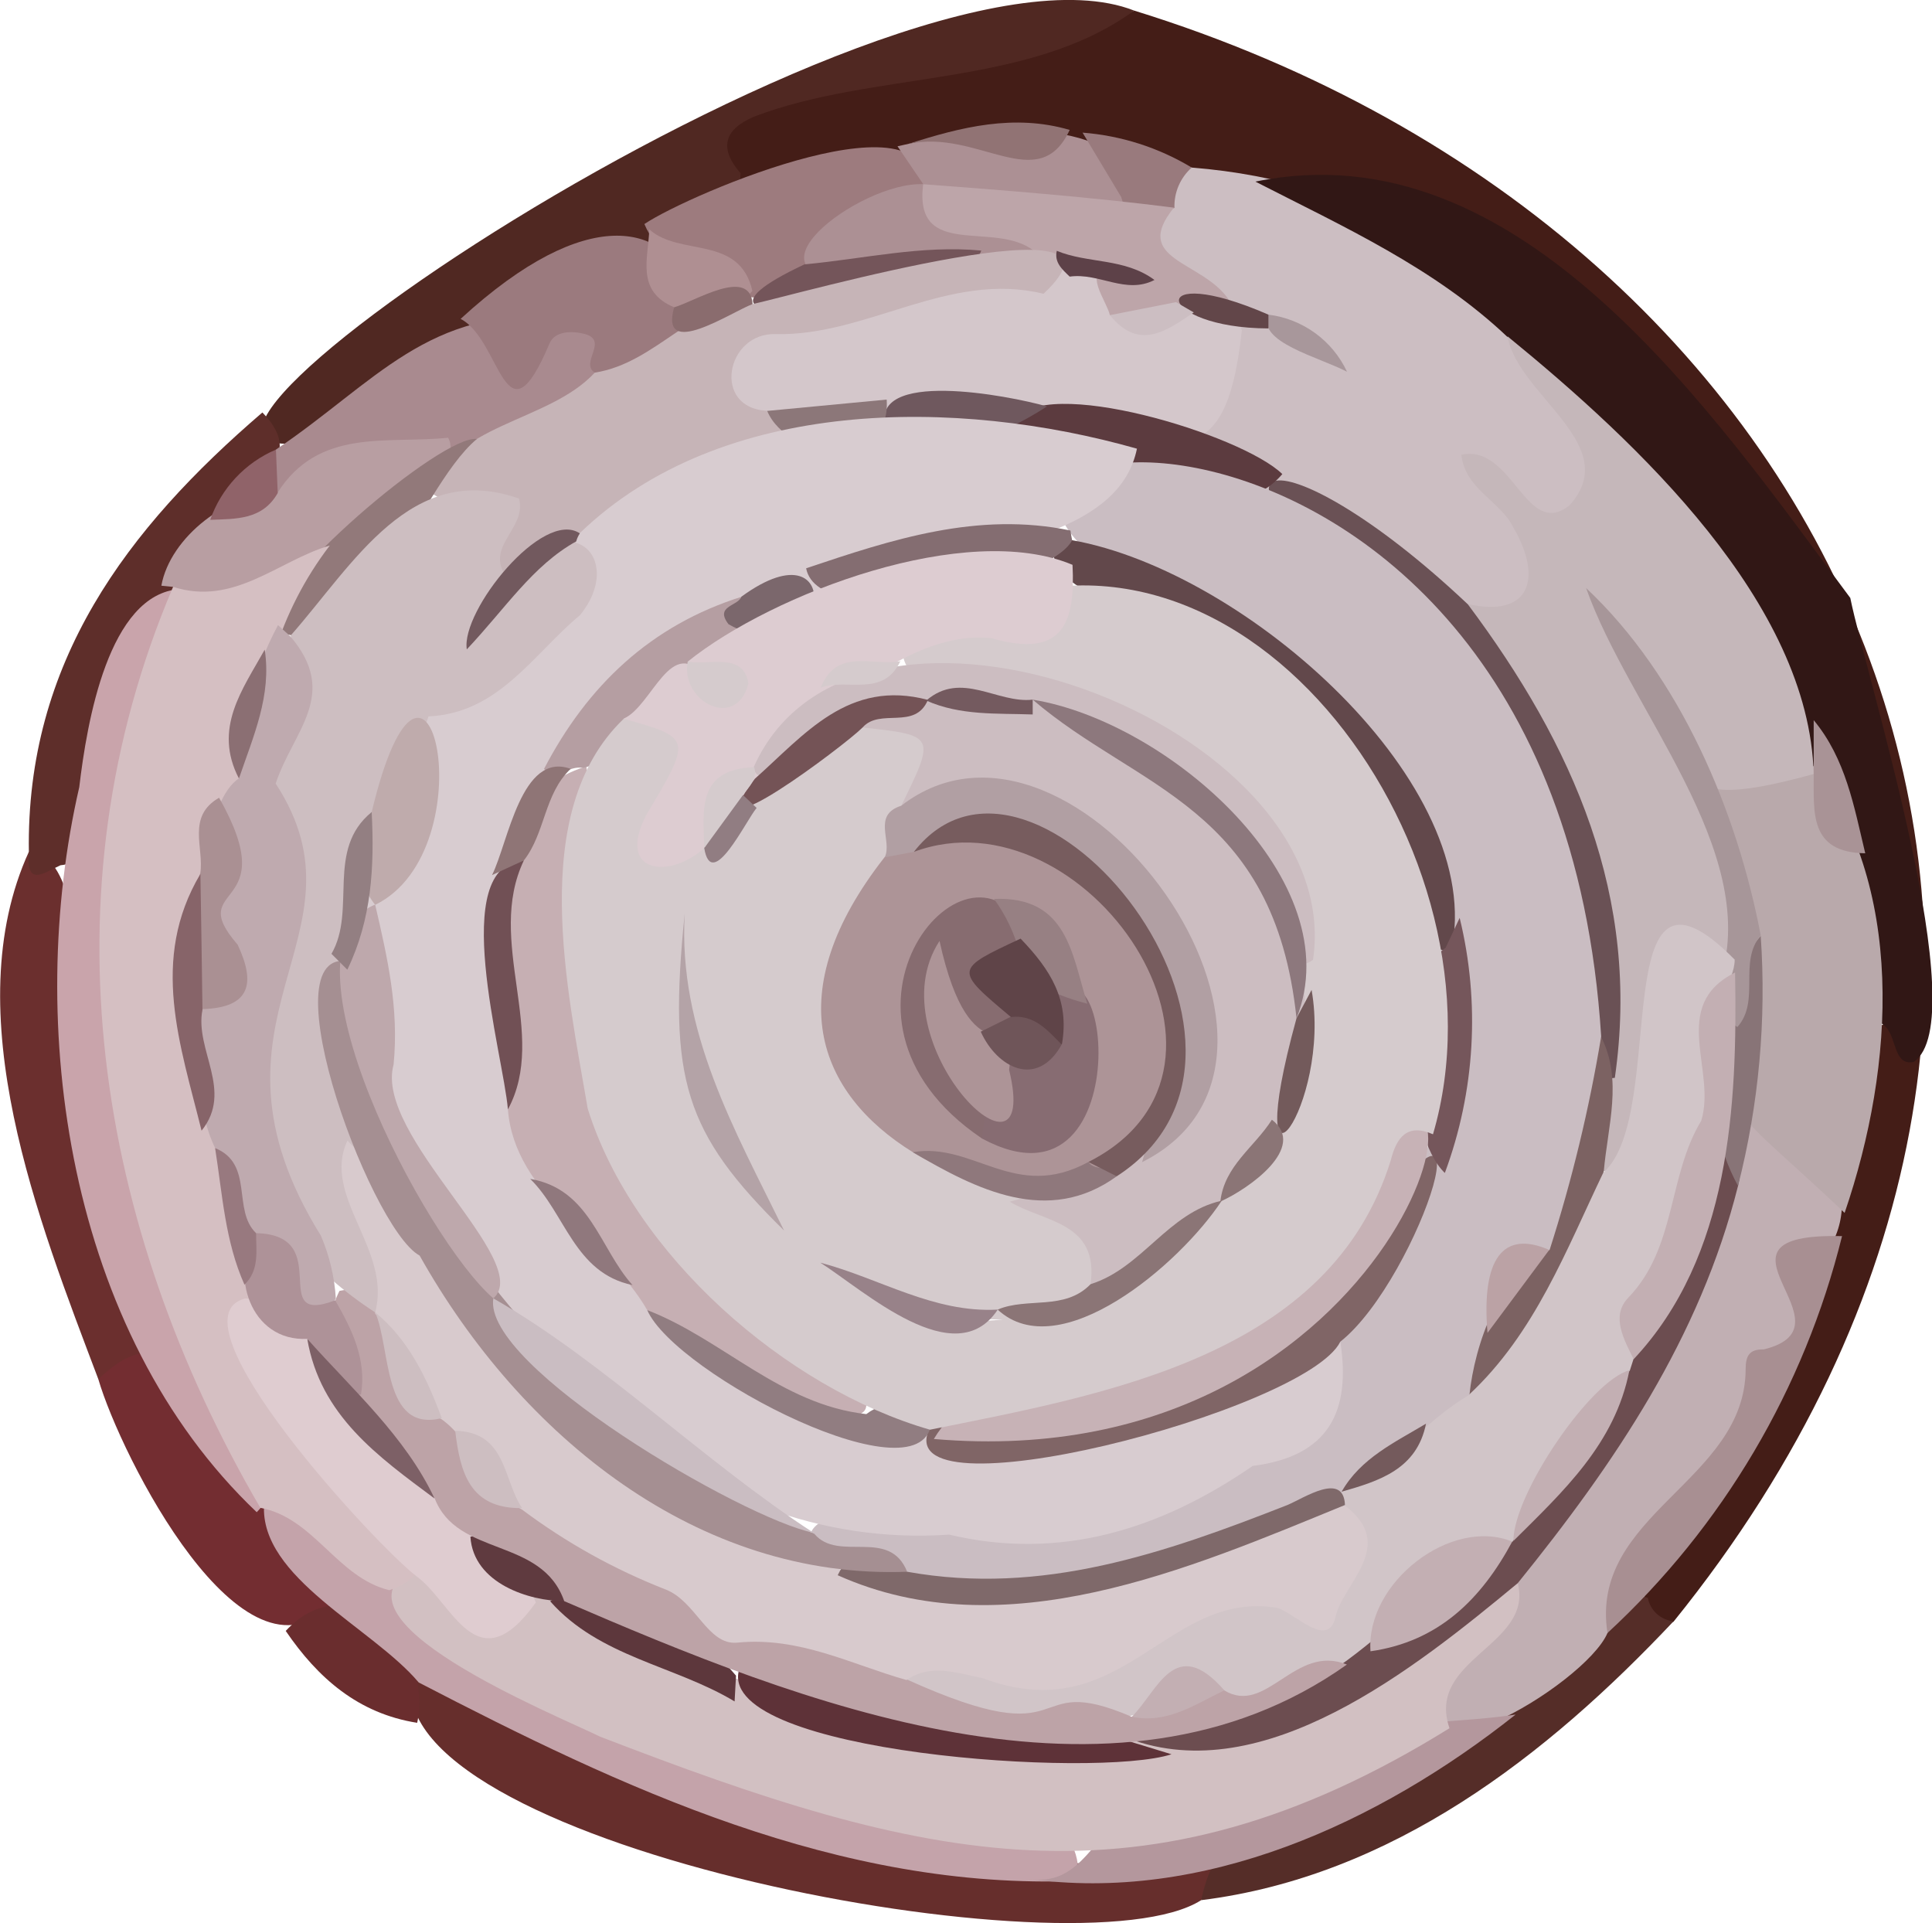
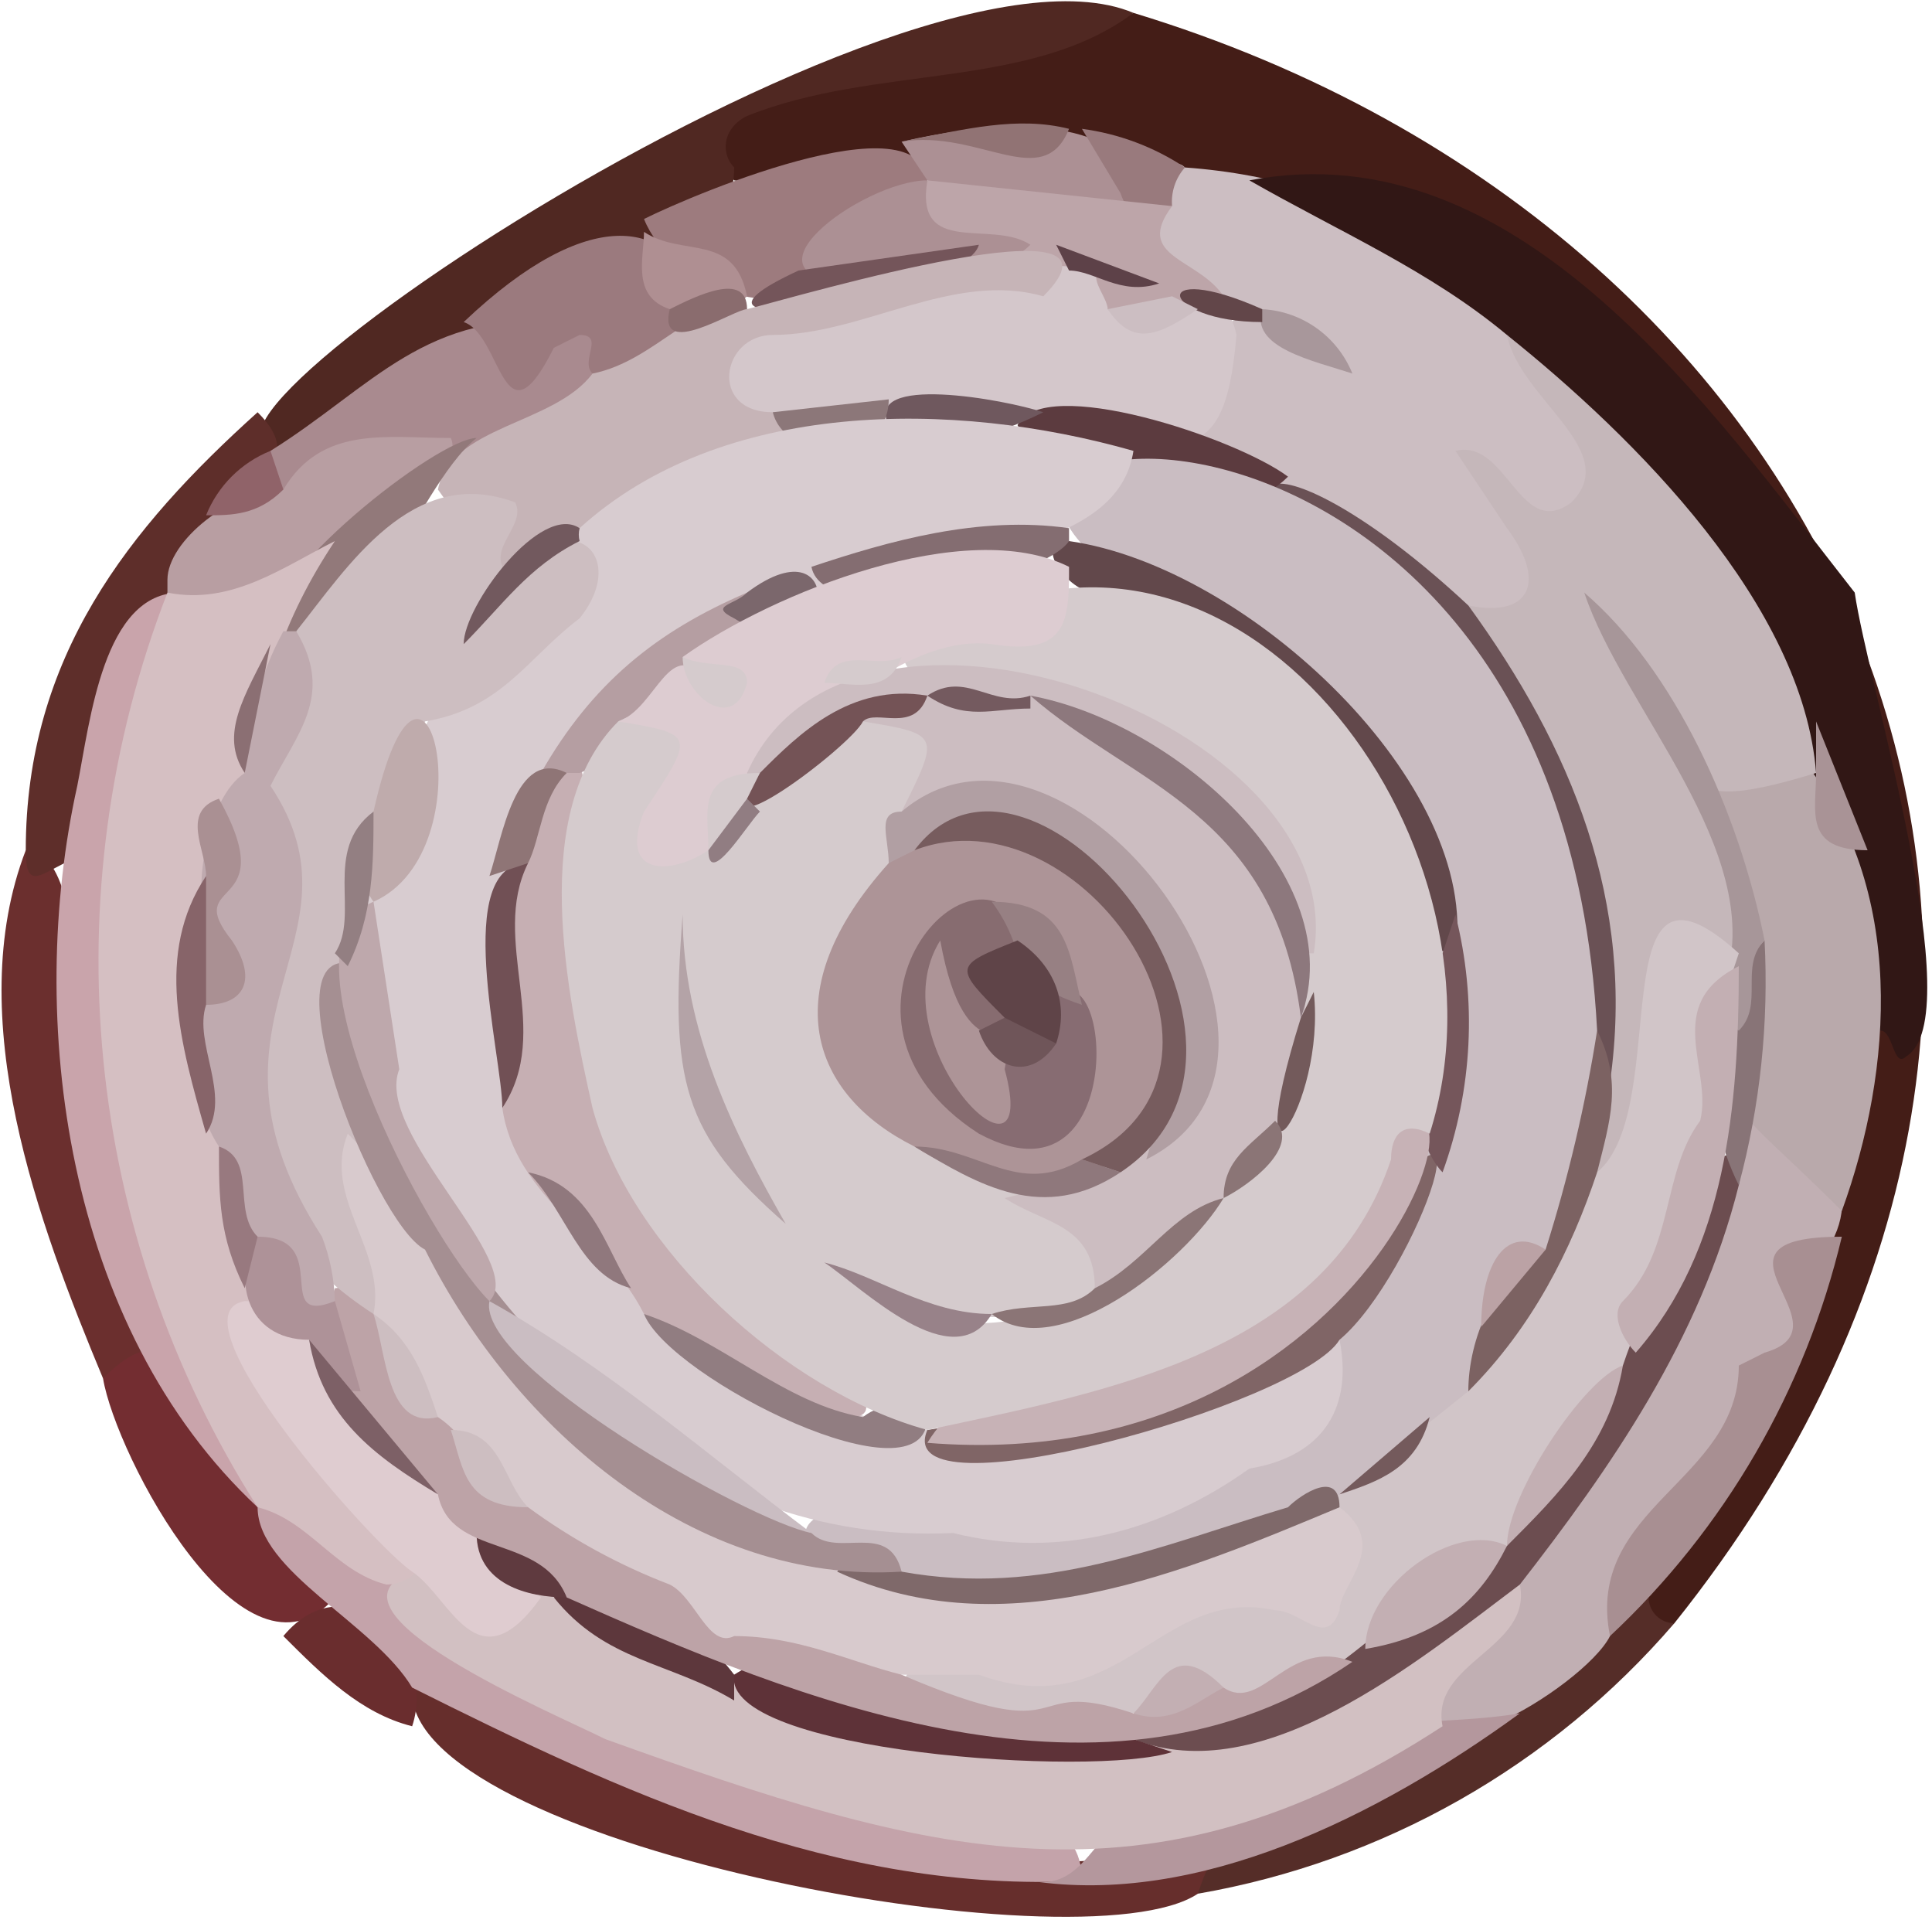
- <svg xmlns="http://www.w3.org/2000/svg" viewBox="0 0 149.91 149.18">
+ <svg xmlns="http://www.w3.org/2000/svg" viewBox="0 0 150 149">
+   <defs />
  <defs>
-     <style>.cls-1{fill:#441d17;}.cls-2{fill:#502822;}.cls-3{fill:#662e2c;}.cls-4{fill:#6b2f2e;}.cls-5{fill:#5e2e2a;}.cls-6{fill:#732d31;}.cls-7{fill:#552d28;}.cls-8{fill:#6a2d2e;}.cls-9{fill:#ccbec2;}.cls-10{fill:#311715;}.cls-11{fill:#c1afb3;}.cls-12{fill:#b9a9ab;}.cls-13{fill:#a88f92;}.cls-14{fill:#9d7b7e;}.cls-15{fill:#ac9094;}.cls-16{fill:#997a7d;}.cls-17{fill:#917374;}.cls-18{fill:#a98a8f;}.cls-19{fill:#9b7a7e;}.cls-20{fill:#c4a3aa;}.cls-21{fill:#b4979d;}.cls-22{fill:#c9a4ab;}.cls-23{fill:#b89ea2;}.cls-24{fill:#906369;}.cls-25{fill:#c5b7ba;}.cls-26{fill:#d4c7cb;}.cls-27{fill:#bda5a9;}.cls-28{fill:#6a5155;}.cls-29{fill:#5c3b3f;}.cls-30{fill:#a8979b;}.cls-31{fill:#624649;}.cls-32{fill:#a99396;}.cls-33{fill:#d2c0c2;}.cls-34{fill:#6c4d50;}.cls-35{fill:#887477;}.cls-36{fill:#a79699;}.cls-37{fill:#af8f92;}.cls-38{fill:#74555a;}.cls-39{fill:#c6b4b7;}.cls-40{fill:#92797a;}.cls-41{fill:#8a6c6e;}.cls-42{fill:#d5bfc2;}.cls-43{fill:#d1c5c8;}.cls-44{fill:#7c6262;}.cls-45{fill:#6f585e;}.cls-46{fill:#8c7779;}.cls-47{fill:#5d4148;}.cls-48{fill:#cabdc2;}.cls-49{fill:#d8ccd0;}.cls-50{fill:#dfccd0;}.cls-51{fill:#5e3238;}.cls-52{fill:#5d373c;}.cls-53{fill:#5f3a3f;}.cls-54{fill:#bda3a7;}.cls-55{fill:#c3afb3;}.cls-56{fill:#cdbec1;}.cls-57{fill:#72595e;}.cls-58{fill:#bfaaaf;}.cls-59{fill:#ae9298;}.cls-60{fill:#aa9093;}.cls-61{fill:#876469;}.cls-62{fill:#8b6f73;}.cls-63{fill:#98797f;}.cls-64{fill:#d8cacd;}.cls-65{fill:#7f696a;}.cls-66{fill:#745a5c;}.cls-67{fill:#bba2a5;}.cls-68{fill:#a58f92;}.cls-69{fill:#806566;}.cls-70{fill:#62484b;}.cls-71{fill:#846d71;}.cls-72{fill:#75565b;}.cls-73{fill:#c6afb3;}.cls-74{fill:#bea8ac;}.cls-75{fill:#bfabac;}.cls-76{fill:#b59ea2;}.cls-77{fill:#917d81;}.cls-78{fill:#715055;}.cls-79{fill:#8f7576;}.cls-80{fill:#90787d;}.cls-81{fill:#7b676c;}.cls-82{fill:#7d6066;}.cls-83{fill:#937f82;}.cls-84{fill:#c7b2b6;}.cls-85{fill:#d5cbcd;}.cls-86{fill:#ddccd1;}.cls-87{fill:#ccbdc1;}.cls-88{fill:#ad9497;}.cls-89{fill:#b19fa3;}.cls-90{fill:#b4a3a7;}.cls-91{fill:#8d787d;}.cls-92{fill:#8b7576;}.cls-93{fill:#988289;}.cls-94{fill:#8f787c;}.cls-95{fill:#745356;}.cls-96{fill:#735a5b;}.cls-97{fill:#917d82;}.cls-98{fill:#775c5e;}.cls-99{fill:#745a5f;}.cls-100{fill:#876c70;}.cls-101{fill:#876c72;}.cls-102{fill:#978083;}.cls-103{fill:#5f4448;}.cls-104{fill:#6f5559;}</style>
+     <style>
+       .cls-9{fill:#ccbec2}.cls-15{fill:#ac9094}.cls-48{fill:#cabdc2}.cls-55{fill:#c3afb3}.cls-56{fill:#cdbec1}.cls-85{fill:#d5cbcd}.cls-87{fill:#ccbdc1}.cls-88{fill:#ad9497}.cls-92{fill:#8b7576}
+     </style>
  </defs>
-   <g id="レイヤー_2" data-name="レイヤー 2">
-     <g id="レイヤー_1-2" data-name="レイヤー 1">
-       <g id="アートワーク_5" data-name="アートワーク 5">
-         <path class="cls-1" d="M88,.82c56.28,17.39,82,75.3,41.85,125-9.69,3.31,12.82-24.3,11.25-30.27,1.07-5.29,1.41-11,4.09-15.83,2.5-.39,3-1.82,2.72-4.23-2.85-15.32-5.79-32.49-18.11-42.78-13.28-14-19-17.32-37.74-18-11.31-7.43-23.4.92-35.2-.26C48.43,4.05,82.27,4.17,88,.82Z" />
-         <path class="cls-2" d="M88,.82c-8.2,6-20.23,4.66-29.54,8.25-2.3,1-2.67,2.45-1,4.37-.07,4.55-4.21,3.91-6.75,5.29-8.79,3.89-16.54,9.36-24.23,15C-.5,40.68,68.73-6.76,88,.82Z" />
-         <path class="cls-3" d="M93.2,147.42c-9.37,6-62.57-4.11-61.3-16.86,2.07-2.07,4.39-1.05,6,.24,8.71,7,19.39,9.17,29.68,12.17,4,1.16,8.45-.49,12.5,1.22C82.84,146,97.68,140.91,93.2,147.42Z" />
-         <path class="cls-4" d="M7.63,107C3,94.75-3.45,78.55,2.24,66.08c6,.09,3.17,22.82,6.68,29.51C10.61,98.93,15.43,108.41,7.63,107Z" />
-         <path class="cls-5" d="M4.69,67.13c-1.2.53-2.7,1.78-2.45-1C2,51.37,9.87,41,20.36,32c3.83,3.92-1.61,5.44-2.7,9.08-1.12,2.11-3.37,3.41-4.12,5.79C6.33,51.91,10.39,66.61,4.69,67.13Z" />
-         <path class="cls-6" d="M7.63,107c3.17-3,5.36-2.72,6.82,1.36,3.13,5.88,9.49,9.71,11.32,16.06C18.86,131.73,9.36,112.94,7.63,107Z" />
-         <path class="cls-7" d="M93.2,147.42c.73-3.41,2.22-5.33,5.53-5.66,6.3-2.42,12.35-5.25,17.22-10.1,4.11-1.76,7.41-9,11.91-7.7a2.24,2.24,0,0,0,2,1.82C120,136.25,108,145.57,93.2,147.42Z" />
-         <path class="cls-8" d="M22.17,126.53c5-5.37,11.49,1.27,10.2,7.13C27.81,132.94,24.67,130.2,22.17,126.53Z" />
-         <path class="cls-9" d="M92.47,13c13.61,1.09,24.29,7.59,30.67,19.61,3.23,3.5,1.31,7.83-3.38,8.52-.51.07-.63-.76-.43.4,1.16,6.61.52,7.29-5.61,6.72-5.16-3.21-9.6-7.52-15.21-10.08-2-1.24-4.59-1.76-5.15-4.58C93,30,93.44,22.8,99,25.26c-4.81-1.15-13.39-3.93-9.4-10.29C90.1,13.63,90.69,12.46,92.47,13Z" />
-         <path class="cls-10" d="M117,26.17c-5.68-5.39-12.74-8.57-19.59-12.08,20.54-4.22,35.45,17.93,46.16,32.3,1.27,6.27,9.71,32.84,4.91,36-1.65.33-1.25-2.14-2.36-2.89-3.93-3.26-1.93-8.07-3.18-12C140,51.58,127,38.46,117,26.17Z" />
-         <path class="cls-11" d="M124.73,126.69c-1.71,4.06-17.17,13.21-13.18,3.34,9.3-13.31,18-27.57,24.13-42.7,6.9-.8,9.57,6.94,4.91,11.14C139.35,110,129.91,117.22,124.73,126.69Z" />
-         <path class="cls-12" d="M143.13,94.1c-11.44-10.87-8.18-5.1-8-20.78-.48-7.31-8.52-16.38,5.3-14.24C147.88,68.66,147.06,82.6,143.13,94.1Z" />
-         <path class="cls-13" d="M124.73,126.69c-1.44-9.21,10.69-11.76,10.72-20.46,0-1.07.3-1.56,1.41-1.54,7.43-1.83-5.7-9.06,6.07-8.79A62.22,62.22,0,0,1,124.73,126.69Z" />
-         <path class="cls-14" d="M50,17.38C53.56,15,73.17,6.69,71.78,15.11c-2.45,2.73-7.08,2.6-8.6,6.56C59.58,25.25,51.74,21.6,50,17.38Z" />
-         <path class="cls-15" d="M71.64,14.29l-2-2.94C95.93,5.17,90.71,25,71.64,14.29Z" />
-         <path class="cls-16" d="M87,15.29q-1.52-2.52-3-5A19.3,19.3,0,0,1,92.47,13a4,4,0,0,0-1.34,3.13C89.63,16.48,87.84,18.29,87,15.29Z" />
-         <path class="cls-17" d="M83,10.08c-2.4,5.19-7.15-.12-12.53,1.09C74.58,9.85,78.7,8.82,83,10.08Z" />
-         <path class="cls-18" d="M21.41,34.88c7.72-5.2,11.82-11.12,22.13-10.26,10.37-.59-1.91,14-8.52,10.9C31.39,33.9,18,43.3,21.41,34.88Z" />
-         <path class="cls-19" d="M46.15,28.91c-1.19-.76,1.12-2.48-.78-3-1-.26-2.34-.24-2.74.76-3.47,8.19-3.71-.28-6.89-1.93C55.78,6.35,58.68,33.59,46.15,28.91Z" />
-         <path class="cls-20" d="M32.49,130.53c-3.58-4.25-12.35-8.12-12-13.8,5.9-1.76,16.14,14.57,28.68,16.43,8.85,3.48,17.9,6.35,27.45,7.58,2.77.35,7.32,0,7.05,5.18C65.08,146.68,48.15,138.65,32.49,130.53Z" />
-         <path class="cls-21" d="M79.68,145.75c5.16.89,5.17-5.51,10.09-5.22,4.57.21,8.19-2,11.71-4.22,5.09-3.11,10.66-2.45,16.12-3.29C107,141.43,93.36,147.7,79.68,145.75Z" />
-         <path class="cls-22" d="M19.92,117.32c-14.74-14-18-37.91-13.77-56.25.59-5,2.26-15,7.82-15.37,1.64,2.29.82,4.62-.07,6.82C6.66,69.6,9.73,88.32,16.05,105.1,17.26,108.77,24,113.14,19.92,117.32Z" />
-         <path class="cls-23" d="M13.43,45.53l-.91-.09c.69-3.81,5.24-7.24,9-7.19,3.22-5.1,8.53-3.79,13.25-4.29C37.21,38.24,15.8,52.73,13.43,45.53Z" />
-         <path class="cls-24" d="M21.55,38.25c-1.19,2.1-3.25,2-5.24,2.08a9.26,9.26,0,0,1,5.1-5.45C21.46,36,21.5,37.12,21.55,38.25Z" />
-         <path class="cls-25" d="M140.73,60.05c-13.2,3.65-7.93-1.41-13-7.44,1.62,6.31,9.71,14.71,7.19,22-4.48-.14-6,2.28-5.72,6.44-.08,3.08-.88,11.55-5.49,9.56-.19-13.15.76-26.33-7.83-37.81-1.1-1.79-2.85-3.45-2-5.94,4.86,1.1,5.86-2,3.51-6-1-2-3.7-2.9-4-5.58,4-.86,5,6.63,8.4,3.92,4.2-4.68-4-8.49-4.82-13.11C127.09,34.35,140.38,46.79,140.73,60.05Z" />
-         <path class="cls-26" d="M96.36,25.62C95,38.18,90.57,33.76,80.47,33c-7-3.94-23.35,5.65-25.19-3.89,1.43-8.25,13.62-4.12,19-8.76,2.7-.9,5.58,1.9,8.32-.14,2.15-.62,4,.84,5.12,2.51C90.44,24.85,94.91,21.13,96.36,25.62Z" />
-         <path class="cls-27" d="M86.12,24.45c-.26-1.13-2.16-3.5,0-3.51-4.34-.69-18.86,1.49-14.52-6.65,6.19.46,13.06,1,19.49,1.82-3.34,4.1,2.17,4.09,4.24,7.12-1.21,1.62-3.28-.48-4.52,1C89.31,25.22,87.74,25.57,86.12,24.45Z" />
-         <path class="cls-28" d="M113.9,46.89c8.15,10.9,13.43,22.68,11.4,36.73-1.89.27-2.06-1.36-2.72-2.45-1.4-11.59-4.2-22.62-12.35-31.59C89.94,34.61,99,32.8,113.9,46.89Z" />
-         <path class="cls-29" d="M99.5,36.78c-3.52,4.1-8-.07-11.78-.48-3.15-.86-7.13.34-9-3.62C80.82,29,96.35,33.7,99.5,36.78Z" />
-         <path class="cls-30" d="M98.42,24.41a7.79,7.79,0,0,1,6.1,4.43C102.31,27.69,97.49,26.53,98.42,24.41Z" />
-         <path class="cls-31" d="M98.42,24.41v1.07C89.59,25.45,88.75,20.2,98.42,24.41Z" />
-         <path class="cls-32" d="M140.73,60.05c0-1.4,0-2.79,0-4.18,2.49,3,3.13,6.7,4,10.33C140.35,66.14,140.75,63,140.73,60.05Z" />
-         <path class="cls-33" d="M112.47,134.08c-23.79,14.75-40.95,10.28-65.89.66-3.42-1.68-22.14-9.25-14.3-13.19,7,2,1.53,3.53,10.81,1.89,24.43,14.45,51,16.26,74.68-.62C119,127.67,110.62,128.68,112.47,134.08Z" />
-         <path class="cls-34" d="M117.77,122.82c-8,6.63-19.69,16-30.2,12.06.6-2.57,2.78-1.9,4.51-2.24,8.87-1.53,17.44-7,23.8-13.32,7.28-6.93,11.59-16.36,15.26-25.54C131,90.85,136,87,134.86,92,131.91,103.77,125.28,113.54,117.77,122.82Z" />
-         <path class="cls-35" d="M134.86,92c-3.22-5.83-2.56-14.38,1.76-19.39A61.31,61.31,0,0,1,134.86,92Z" />
-         <path class="cls-36" d="M136.62,72.57c-1.76,2.08,0,5.06-1.81,7.11-1.56-.91-1.61-2.31-1.27-3.85,3-9.9-7.11-20.72-10.47-30.21C130.37,52.48,134.79,62.93,136.62,72.57Z" />
-         <path class="cls-15" d="M71.63,14.29c-.74,5.93,5.57,2.77,8.59,5.17-3.63,2.32-8.92.89-13.22,2.27C56.43,21.89,66.68,14.07,71.63,14.29Z" />
-         <path class="cls-37" d="M52.31,23.84c-3-1.25-2-3.82-1.93-6.05,2.33,2.14,7,.4,8,4.78C57.06,24.17,54.38,25.23,52.31,23.84Z" />
-         <path class="cls-38" d="M62.42,20.51C67,20.09,71.5,19,76.14,19.44,74.9,23.37,48.63,27,62.42,20.51Z" />
-         <path class="cls-39" d="M58.4,23.59c3.28-.7,30.92-8.58,22.57-.8C73.6,21,67.3,26.08,60.21,25.92c-3.89-.15-5,5.76-.68,5.95,2.84.75,3,4.52-.15,4.66-7.92.14-13.09,7-20.4,8.49-2.25-1.89-2.61-5.3-5.45-6.71,1.33-5.47,9-5.48,12.62-9.4C51,28.15,53.85,23.29,58.4,23.59Z" />
-         <path class="cls-40" d="M37,34.06c-4.78,4-8.75,18.58-16.11,14.61C20.45,45.47,34.32,33.68,37,34.06Z" />
-         <path class="cls-41" d="M58.4,23.59c-1.62.59-7.26,4.4-6.09.25C53.88,23.41,58.18,20.65,58.4,23.59Z" />
-         <path class="cls-42" d="M25.59,42.32C21.63,47.5,20,53.5,19.75,60c-1.1,3-2.66,5.49-3,8.7-5.47,11,4.39,21.33,3.31,32.47-.63,6.59,8.09,12.68,11.91,18,2,1.65.23,3.61-1.77,4.2-4.06-1-5.83-5.61-10-6.39-12.74-21.86-17-47.43-6.77-71.45C18.17,47.05,21.57,43.51,25.59,42.32Z" />
-         <path class="cls-43" d="M134.6,74.45c0,1.75-1.85,3.42-1.27,5.24,1.29,9.89-4.11,17.8-6.86,26.62-3,4.46-6.45,8.6-9.1,13.29-8.32,3.36-13,12.61-22.63,13.14-4.19-3.41-15.22,7.7-24.78-2,.7-3.22,3.21-3.25,5.58-2.81,9,3.27,14.67-5.49,23-5.36,5,.86,5.13-2.48,4.71-6.13,5.1-7.39,14.1-12.48,17.46-21.49.91-1.56.79-4.27,3.72-4C129.55,86.37,124.41,64.12,134.6,74.45Z" />
-         <path class="cls-44" d="M124.44,90.9c-2.93,6.11-5.33,12.53-10.46,17.31-4.37-4.7,4.12-8.13,4.63-12.75,2-4.6.81-12.81,5.63-15C125.93,83.77,124.75,87.34,124.44,90.9Z" />
-         <path class="cls-45" d="M81.24,31.53c-4,2.61-8.06,3.8-12.51,1.71C67.39,28.59,78.26,30.68,81.24,31.53Z" />
-         <path class="cls-46" d="M68.8,31c.38,5.48-7.67,4.72-9.27.88Z" />
-         <path class="cls-47" d="M83,21.46c-.58-.56-1.21-1.1-1-2,2.41,1,5.26.54,7.58,2.26C87.35,22.87,85.3,21.14,83,21.46Z" />
-         <path class="cls-9" d="M91.25,23.44l1.38.8c-2.13,1.44-4.25,3-6.51.21Z" />
-         <path class="cls-48" d="M124.24,80.41a116.21,116.21,0,0,1-4,16.56c-3.91,1.69-5.82,7.41-6.22,11.24-3.65,2.12-6.08,5.63-9.89,7.52l.08,0c-18,15.78-58,3.46-33.74.61,10.69,3.08,20.28-1.12,29.34-6,2.66-1,2.78-3.6,2.86-6,15.31-18.11,12-45.41-9.79-56.63C57.56,32.42,120.59,22.35,124.24,80.41Z" />
-         <path class="cls-49" d="M104,104.09c.83,5.4-.87,8.89-6.8,9.64-7.16,4.93-14.94,7.37-23.55,5.33-20.24,1.37-35.62-15.17-44-32.51-.55-.88-1.38-1.84-1-2.77,1.69-4.61-.81-9-.62-13.47C36.11,59.64,26.63,57.1,41.5,48.22c2.29-1.88,2.29-4.51,3.49-6.86,11-10.61,29.3-10.51,43.23-6.55-2.63,12.69-35.49,5-44.66,25.63-12.62,21,6.25,47.71,28.5,50.7C83.89,113.65,93.65,107.19,104,104.09Z" />
-         <path class="cls-50" d="M32.33,122.3c-3-2.25-19.49-20-13.3-21.56,7.75.42,8.48,11,15.36,14,2.15,3.43,5.61,5.93,7.19,9.58C37,130.73,35.12,124.32,32.33,122.3Z" />
-         <path class="cls-51" d="M87.63,135.1l3.27,1C85.05,138,56,136,57.31,129.69c2.58-1.4,5,.07,7.37.64,6.5,1.57,12.65,4.8,19.7,3.48A4.45,4.45,0,0,1,87.63,135.1Z" />
-         <path class="cls-52" d="M57.11,130,57,132c-4.66-2.8-10.49-3.44-14.31-7.77C47.41,121.31,53.91,126.25,57.11,130Z" />
-         <path class="cls-53" d="M43.78,124.22c-2.68,0-7.05-1.36-7.28-5C40.93,118.25,43,119.64,43.78,124.22Z" />
-         <path class="cls-54" d="M43.78,124.22c-1.75-5-8.31-3.39-10.06-8-3.82-3.88-10.2-10.51-7.38-16.07,6.45-1.26,3,6.36,10.1,10.39.55,6.42,8.85,5.19,12.79,9.17C55,125.2,67,123.94,70.35,130.29c13.51,6.11,8.94-.76,17.46,2.9,2.46-.48,4.07-3.91,7.18-2.05,3.28,2,5.48-3.64,9.52-2C86.47,141.94,62,132.09,43.78,124.22Z" />
-         <path class="cls-55" d="M126.76,105.45c-.76-1.55-1.79-3.35-.41-4.78,3.73-3.87,3.06-9.44,5.65-13.71,1.22-3.9-2.51-8.94,2.63-11.51C134.82,85.78,134.24,97.48,126.76,105.45Z" />
-         <path class="cls-55" d="M106.34,128.11c-.37-5.34,6.25-10.44,11-8.51C114.94,124.06,111.63,127.36,106.34,128.11Z" />
-         <path class="cls-55" d="M117.43,119.55c0-3.65,6-12.46,9-13.24C125.33,112,121.29,115.71,117.43,119.55Z" />
-         <path class="cls-56" d="M29.11,101.82C9.11,88.76,27,70.86,20,62.31c-.83-4.12,3.43-8.31,2.55-13,4.89-5.55,9.33-13.59,17.72-10.63.67,2.44-3.06,3.84-.66,6.46,4.48-6.27,9-1.84,5.39,2.59-3.62,3-6.28,7.6-11.75,7.85-2.11,6.33-5.57,12.13-6,18.91C23.55,82.52,33.9,95.78,29.11,101.82Z" />
-         <path class="cls-57" d="M44.71,42c-3.39,1.89-5.47,5.18-8.49,8.38-.46-3,5.9-10.92,8.77-9A1.92,1.92,0,0,0,44.71,42Z" />
-         <path class="cls-58" d="M22.52,49.36c3.86,4.52.23,7.32-1.13,11.43,7.77,11.92-7,18.15,3.51,35.08a14.68,14.68,0,0,1,1.16,4.89c-3.82,5.67-4.36-3.26-7.25-4.63-1.4-2.15,0-5.15-2.12-7.07-1.42-2.88-1.4-7-1.94-10.42,1.46-2,2.77-3.32,1.32-6.53-.58-2.61-.14-10,2.5-11.75a25.43,25.43,0,0,1,3-11.86Z" />
-         <path class="cls-59" d="M19.87,95.67c6.23.15.77,7.26,6.14,5.21,1.3,2.27,2.45,4.58,2,7.32-2.69-.19-3.19-2.48-4.15-4.33C19.39,104.11,17.78,98.76,19.87,95.67Z" />
-         <path class="cls-60" d="M17,61.89c5.09,9-2.8,6.52,1.44,11.4,1.41,3,1,4.89-2.74,5-2.09-3.49-1.19-7-.16-10.54C15.85,65.78,14.46,63.35,17,61.89Z" />
-         <path class="cls-61" d="M15.55,67.8q.09,5.27.16,10.54c-.62,3.12,2.43,6.27-.07,9.38C14,81.09,11.59,74.46,15.55,67.8Z" />
-         <path class="cls-62" d="M20.54,50.4c.55,3.56-.89,6.73-2,10C16.52,56.51,18.81,53.51,20.54,50.4Z" />
-         <path class="cls-63" d="M19.87,95.67c0,1.4.27,2.86-.9,4-1.51-3.37-1.71-7-2.28-10.6C19.73,90.31,18,93.88,19.87,95.67Z" />
-         <path class="cls-64" d="M29.11,101.82c1.32-4.86-4.19-9-2.15-13.33,11.8,11.9,14.29,24.22,33.07,31,15,8.22,29.81,1.36,44.33-2.68,4.09,3.11-.14,6-.73,8.62-.55,2.48-2.95-.09-4.47-.68-8.69-1.49-12,9.54-22.93,5.44-2-.39-4-1.15-5.89.15-4.31-1.22-8.31-3.38-13.14-2.9-2.29.22-3.19-3.2-5.54-4.12a47.24,47.24,0,0,1-11.15-6.2c-3-1.53-3.62-5.12-6.23-7-3.32-1.73-2.93-5.8-5.17-8.21Z" />
-         <path class="cls-65" d="M104.36,116.76C92.27,121.71,77.91,128,65,122.21c1.63-3.37,3.55-1,5.39-.27,10.47,1.88,20-1.45,29.51-5.18C101.17,116.23,104.25,114.14,104.36,116.76Z" />
-         <path class="cls-55" d="M95,131.14c-2.27,1.09-4.42,2.62-7.18,2.05C89.84,131.2,91.16,126.75,95,131.14Z" />
-         <path class="cls-66" d="M104.1,115.73c1.49-2.61,4.12-3.82,6.55-5.28C109.94,114,107,114.9,104.1,115.73Z" />
-         <path class="cls-67" d="M115.42,103.41c-.48-5.76,1.19-8,4.79-6.44Z" />
-         <path class="cls-68" d="M70.39,121.94c-16.2.62-29.94-10.48-37.83-24.53C28.6,95.28,20,71.6,27.92,74.85,30,95,45.1,110.64,63.19,119,65.06,121.24,69,118.48,70.39,121.94Z" />
-         <path class="cls-69" d="M104,104.09c-2.67,5.39-35.46,13.91-31.84,6.65,12.15-1.51,26.16-2.34,33.25-14.08C116.51,79.3,110.21,99.17,104,104.09Z" />
-         <path class="cls-70" d="M83.19,41.91c13.53,2.41,32.27,19,29.41,31.92-1.87-.13-2.68-1.58-3.1-3-3.82-12.73-13.44-19.66-24.72-25C82.84,45.85,79.9,41.73,83.19,41.91Z" />
-         <path class="cls-71" d="M83.19,41.91c-1.72,3.41-19.63,7.36-20.64,2.18,6.66-2.24,13.32-4.43,20.51-2.93C83.09,41.41,83.14,41.66,83.19,41.91Z" />
-         <path class="cls-72" d="M112.17,73.53l1.09-2.32A33.83,33.83,0,0,1,112.11,91C109,88.06,108.42,76.14,112.17,73.53Z" />
-         <path class="cls-73" d="M50.22,101.64c-3.12-5.41-10.3-8.91-10.81-15.57,1.24-8.14-4.14-23.54,6.08-26.61C48.09,73.29,44.14,90.28,58,99.53,78.15,114.73,60.53,111.18,50.22,101.64Z" />
-         <path class="cls-74" d="M38.28,100.73C33,96.19,21,73.48,29.11,70.18c.94,4.08,1.86,8,1.43,12.41C29,88.12,41.48,97.89,38.28,100.73Z" />
-         <path class="cls-48" d="M38.28,100.73c8.45,4.82,16.34,12.67,24.85,18.19C57.64,117.81,37.41,106,38.28,100.73Z" />
-         <path class="cls-75" d="M28.84,63c4.38-18.26,9.06,2.92.27,7.2A6.12,6.12,0,0,1,28.84,63Z" />
-         <path class="cls-76" d="M45.21,59.57c-1.07-.18-2,.94-3,.09,3.37-6.47,8.29-11.15,15.36-13.37C59,49.55,48.23,59.18,45.21,59.57Z" />
-         <path class="cls-77" d="M50.22,101.64c5.85,2.26,10.36,7.34,17,8.07a3.75,3.75,0,0,1,5.07.44C72,116.77,52.39,106.62,50.22,101.64Z" />
-         <path class="cls-78" d="M40.65,66.75c-3,6.27,1.93,13.46-1.24,19.32C39.06,81.81,34.7,67.07,40.65,66.75Z" />
-         <path class="cls-79" d="M40.65,66.75l-2.47,1.14c1.26-2.53,2.27-9.63,6.1-8.24C42.22,61.58,42.32,64.62,40.65,66.75Z" />
-         <path class="cls-80" d="M41.14,91.46c4.67.8,5.38,5.41,7.94,8.24C44.56,98.76,43.87,94.13,41.14,91.46Z" />
-         <path class="cls-81" d="M56.53,48.43c-1.11-1.43.75-1.4,1-2.14C65.87,40.21,64.5,52.9,56.53,48.43Z" />
-         <path class="cls-82" d="M23.84,103.87c3.5,3.93,7.61,7.57,9.88,12.39C29.34,113,24.85,109.82,23.84,103.87Z" />
-         <path class="cls-56" d="M35.32,111c4,.09,3.71,3.82,5.19,6C36.43,117.07,35.7,114.2,35.32,111Z" />
-         <path class="cls-56" d="M29.11,101.81c2.63,2.17,4,5.1,5.17,8.21C29.66,111.18,30.34,104.59,29.11,101.81Z" />
-         <path class="cls-83" d="M28.84,63c.22,4.27,0,8.32-1.89,12.23L25.72,74C27.69,70.59,25.25,65.93,28.84,63Z" />
-         <path class="cls-84" d="M72.46,111.64c5.6-9.42,26.42-3.55,33.17-21.81C117.72,75.56,109.49,114.82,72.46,111.64Z" />
-         <path class="cls-85" d="M111.19,88c-2-.88-2.83.25-3.27,2-4.7,15.2-22.08,18.16-35.76,20.92C61,107.71,49.12,97.33,45.6,86c-1.53-9.06-4.74-23,2.78-30.22,5.45-3.13,8.9,1.47,5.19,6.45-.64.83-1.2,1.8.52,2.12C59.12,62.66,61,55.77,67,55c6.61.33,7.73,2.18,4.58,7.59-6,14.69-9.11,22.27,8.3,29.35,3.07,1.53,7.13,2.23,6,7.23C83,103.85,73,102.44,68.76,100.87,81.17,106.58,92,96,98.46,86.67,105.8,68.4,95,56.29,74.79,53.38c-6.73.26-5.93-6.34.07-5.85C96.83,37.29,117.51,66.47,111.19,88Z" />
-         <path class="cls-86" d="M54.64,65.81c-2.77,2.45-6.81,1.91-4.51-2.55,3.57-6,3.57-6-1.74-7.5,2.25-1,3.68-6.66,6.38-3.16a18.79,18.79,0,0,1-1.41-1.27C60,46,75,40.37,83.22,43.82c.22,4.41-.68,7.31-6.25,5.7C68.91,48.54,58.8,59.81,54.64,65.81Z" />
-         <path class="cls-87" d="M69.93,62.51c2.67-5.43,2.66-5.46-3-6.07.45-5.45,9.9-2.58,13.43-2.16C97.63,58,109.13,79.4,94.74,93.22l.06-.07c-3.25,2.39-5.68,6.06-10.18,6.48.68-4.85-3.64-4.8-6.27-6.4C103.57,86.58,91.66,60,69.93,62.51Z" />
-         <path class="cls-88" d="M70.83,89.39C63.42,84.79,60.41,77,68.64,66.5c6.69-7.14,15-1.54,19.6,4.32C99.16,84.18,84.83,97.92,70.83,89.39Z" />
-         <path class="cls-89" d="M70.91,66.09l-2.26.42c.61-1.27-1-3.27,1.28-4C83.4,52.08,104.91,82,88.62,90.16c3-10.5,4-17.69-6.57-24.07C78.47,63.72,74.62,62.72,70.91,66.09Z" />
-         <path class="cls-87" d="M58.48,59.52c7.88-17.7,46.13-3.39,43.4,14.95-1.18.82-1.36-.11-1.61-.92-3.77-12.47-15.85-20-28.41-19.2L72,54.3C67.43,52.45,59,62.92,58.48,59.52Z" />
-         <path class="cls-90" d="M53.13,70.86C52.6,80,57,87.64,60.84,95.47,53.14,87.9,51.82,83.76,53.13,70.86Z" />
-         <path class="cls-91" d="M80.13,54.28C90.68,56,104.83,68.36,100.6,79,98.87,62.55,88.27,61.27,80.13,54.28Z" />
-         <path class="cls-92" d="M84.62,99.63c4-1.25,6-5.55,10.18-6.48-3.29,5-12.61,12.88-17.39,8.45C79.73,100.62,82.61,101.71,84.62,99.63Z" />
-         <path class="cls-93" d="M77.42,101.6c-3.3,5-10.33-1.45-13.77-3.64C68.25,99.17,72.44,101.88,77.42,101.6Z" />
-         <path class="cls-94" d="M70.83,89.39c4.72-.81,7.93,3.86,13.62.76.53.76,1.75.18,2.2,1.11C81.32,95.12,75.76,92.29,70.83,89.39Z" />
-         <path class="cls-95" d="M58.57,60.42C62.42,57,65.83,52.66,72,54.3c-1,2.38-3.72.6-5.07,2.14C65.59,57.8,53.72,66.7,58.57,60.42Z" />
-         <path class="cls-96" d="M100.6,79l1.17-2.2C103.37,85.78,96.09,95.41,100.6,79Z" />
-         <path class="cls-92" d="M98.69,86.87c2.8,2.14-1.82,5.38-4,6.35C95,90.44,97.34,89,98.69,86.87Z" />
-         <path class="cls-97" d="M57.65,61.68l1.06,1c-.84,1-3.51,6.6-4.07,3.09h0C55.71,64.48,54.48,61.46,57.65,61.68Z" />
-         <path class="cls-85" d="M53.36,51.33c1.66.3,4.34-.77,4.71,1.71C57.13,56.7,52.78,54.43,53.36,51.33Z" />
-         <path class="cls-85" d="M57.65,61.68l-3,4.11c-.1-3-.55-6.11,3.87-6.27C58.79,60.42,58.15,61,57.65,61.68Z" />
-         <path class="cls-85" d="M69.86,51.3c-1.34,2.84-4.14,1.3-6.18,2.05C64.93,50.24,67.7,51.69,69.86,51.3Z" />
-         <path class="cls-98" d="M86.65,91.26l-2.2-1.11c14.63-7.39-.3-29-13.54-24.06C80.19,54.16,102.06,81.3,86.65,91.26Z" />
-         <path class="cls-99" d="M80.13,54.28c0,.39,0,.77,0,1.15-2.79-.1-5.61.1-8.26-1.08C74.6,52,77.38,54.6,80.13,54.28Z" />
-         <path class="cls-100" d="M76.2,88.33C62,78.75,75.55,62.86,79.84,72.75c-1.38,3.37-.35,10.79-6.31,6.92C74.36,82.69,79.16,85.36,76.2,88.33Z" />
-         <path class="cls-101" d="M76.2,88.33a13.58,13.58,0,0,1,4.09-8.75C86.11,67.78,89,95.21,76.2,88.33Z" />
-         <path class="cls-102" d="M84.37,77.87c-6.5-1.71-4-3.62-7.24-8.13C82.85,69.51,83.17,74.08,84.37,77.87Z" />
-         <path class="cls-88" d="M78.3,83c2.57,10.59-10.51-2.13-5.4-10C75.35,84.1,79,77.89,78.3,83Z" />
-         <path class="cls-103" d="M79.19,72.82C81.52,75.24,83,77.59,82.4,81a2.94,2.94,0,0,1-4-2.13C74.05,75.22,74.05,75.22,79.19,72.82Z" />
-         <path class="cls-104" d="M78.38,78.91c1.85-.24,2.88,1,4,2.13-1.91,3.41-5,1.83-6.28-1Z" />
-       </g>
-     </g>
-   </g>
+   <path fill="#441d17" d="M88 1c56 17 82 75 42 125-10 3 13-24 11-30l4-16c3-1 3-2 3-5-3-15-6-32-18-42-13-14-19-18-38-18-11-8-23 1-35-1C48 4 82 4 88 1z" />
+   <path fill="#502822" d="M88 1c-8 6-20 4-30 8-2 1-2 3-1 4 0 5-4 4-6 6-9 4-17 9-25 15C0 41 69-7 88 1z" />
+   <path fill="#662e2c" d="M93 147c-9 6-62-4-61-16 2-3 4-1 6 0 9 7 19 9 30 12 4 1 8-1 12 1 3 2 18-3 13 3z" />
+   <path fill="#6b2f2e" d="M8 107C3 95-3 79 2 66c6 0 3 23 7 30 2 3 6 12-1 11z" />
+   <path fill="#5e2e2a" d="M5 67c-2 1-3 2-3-1 0-15 8-25 18-34 4 4-1 5-2 9-1 2-4 3-4 6-8 5-4 20-9 20z" />
+   <path fill="#732d31" d="M8 107c3-3 5-3 6 1 4 6 10 10 12 16-7 8-17-11-18-17z" />
+   <path fill="#552d28" d="M93 147c1-3 2-5 6-5 6-3 12-5 17-10 4-2 7-9 12-8a2 2 0 002 2 63 63 0 01-37 21z" />
+   <path fill="#6a2d2e" d="M22 127c5-6 12 1 10 7-4-1-7-4-10-7z" />
+   <path d="M92 13c14 1 25 8 31 20 3 3 1 7-3 8-1 0-1-1-1 1 1 6 1 7-5 6L99 38c-2-1-5-2-6-4 0-4 0-11 6-9-5-1-13-4-9-10 0-1 1-3 2-2z" class="cls-9" />
+   <path fill="#311715" d="M117 26c-6-5-13-8-20-12 21-4 36 18 47 32 1 7 9 33 4 36-1 1-1-2-2-2-4-4-2-9-3-12-3-16-16-30-26-42z" />
+   <path fill="#c1afb3" d="M125 127c-2 4-17 13-13 3 9-13 18-28 24-43 7 0 9 7 5 11-2 12-11 19-16 29z" />
+   <path fill="#b9a9ab" d="M143 94c-11-11-8-5-8-21 0-7-8-16 5-14 8 10 7 24 3 35z" />
+   <path fill="#a88f92" d="M125 127c-2-10 10-12 10-21l2-1c7-2-6-9 6-9a62 62 0 01-18 31z" />
+   <path fill="#9d7b7e" d="M50 17c4-2 23-10 22-2-3 3-7 3-9 7-3 3-11 0-13-5z" />
+   <path d="M72 14l-2-3c26-6 21 14 2 3z" class="cls-15" />
+   <path fill="#997a7d" d="M87 15l-3-5a19 19 0 018 3 4 4 0 00-1 3c-1 0-3 2-4-1z" />
+   <path fill="#917374" d="M83 10c-2 5-7 0-13 1 5-1 9-2 13-1z" />
+   <path fill="#a98a8f" d="M21 35c8-5 12-11 23-10 10-1-2 14-9 11-4-2-17 7-14-1z" />
+   <path fill="#9b7a7e" d="M46 29c-1-1 1-3-1-3l-2 1c-4 8-4-1-7-2 20-19 23 9 10 4z" />
+   <path fill="#c4a3aa" d="M32 131c-3-5-12-9-12-14 6-2 17 14 29 16 9 4 18 7 28 8 2 0 7 0 7 5-19 1-36-7-52-15z" />
+   <path fill="#b4979d" d="M80 146c5 1 5-6 10-5 4 0 8-2 11-5 6-3 11-2 17-3-11 8-25 15-38 13z" />
+   <path fill="#c9a4ab" d="M20 117C5 103 2 79 6 61c1-5 2-15 8-15 2 2 1 4 0 7-7 17-4 35 2 52 1 4 8 8 4 12z" />
+   <path fill="#b89ea2" d="M13 46v-1c0-3 5-7 9-7 3-5 8-4 13-4 2 4-19 19-22 12z" />
+   <path fill="#906369" d="M22 38c-2 2-4 2-6 2a9 9 0 015-5l1 3z" />
+   <path fill="#c5b7ba" d="M141 60c-13 4-8-1-13-7 1 6 9 14 7 22-5-1-6 2-6 6 0 3-1 12-5 10 0-14 0-27-8-38-1-2-3-4-2-6 5 1 6-2 3-6l-4-6c4-1 5 7 9 4 4-4-4-8-5-13 10 8 23 21 24 34z" />
+   <path fill="#d4c7cb" d="M96 26c-1 12-5 8-16 7-7-4-23 6-25-4 2-8 14-4 19-9 3-1 6 2 9 0 2 0 4 1 5 3 2 2 7-2 8 3z" />
+   <path fill="#bda5a9" d="M86 24c0-1-2-3 0-3-4-1-19 1-14-7l19 2c-3 4 2 4 4 7-1 2-3 0-4 1-2 1-3 2-5 0z" />
+   <path fill="#6a5155" d="M114 47c8 11 13 23 11 37-2 0-2-2-2-3-2-11-5-22-13-31-20-15-11-17 4-3z" />
+   <path fill="#5c3b3f" d="M100 37c-4 4-8 0-12-1-3-1-7 1-9-3 2-4 17 1 21 4z" />
+   <path fill="#a8979b" d="M98 24a8 8 0 017 5c-3-1-8-2-7-5z" />
+   <path fill="#624649" d="M98 24v1c-8 0-9-5 0-1z" />
+   <path fill="#a99396" d="M141 60v-4l4 10c-5 0-4-3-4-6z" />
+   <path fill="#d2c0c2" d="M112 134c-23 15-40 10-65 1-4-2-23-10-15-13 7 2 2 3 11 1 25 15 51 17 75 0 1 5-7 6-6 11z" />
+   <path fill="#6c4d50" d="M118 123c-8 6-20 16-30 12 0-3 2-2 4-2 9-2 18-7 24-14 7-7 11-16 15-25 0-3 5-7 4-2-3 12-10 22-17 31z" />
+   <path fill="#887477" d="M135 92c-3-6-3-14 2-19a61 61 0 01-2 19z" />
+   <path fill="#a79699" d="M137 73c-2 2 0 5-2 7-2-1-2-3-1-4 3-10-8-21-11-30 7 6 12 17 14 27z" />
+   <path d="M72 14c-1 6 5 3 8 5-3 3-9 1-13 3-11 0 0-8 5-8z" class="cls-15" />
+   <path fill="#af8f92" d="M52 24c-3-1-2-4-2-6 3 2 7 0 8 5-1 1-4 2-6 1z" />
+   <path fill="#74555a" d="M62 21l14-2c-1 4-27 8-14 2z" />
+   <path fill="#c6b4b7" d="M58 24c4-1 31-9 23-1-7-2-14 3-21 3-4 0-5 6 0 6 2 1 3 4-1 5-8 0-13 7-20 8l-5-7c1-5 9-5 12-9 5-1 8-6 12-5z" />
+   <path fill="#92797a" d="M37 34c-5 4-9 19-16 15-1-4 13-15 16-15z" />
+   <path fill="#8a6c6e" d="M58 24c-1 0-7 4-6 0 2-1 6-3 6 0z" />
+   <path fill="#d5bfc2" d="M26 42c-4 6-6 12-6 18-1 3-3 5-3 9-6 11 4 21 3 32-1 7 8 13 12 18 2 2 0 4-2 4-4-1-6-5-10-6a79 79 0 01-7-71c5 1 9-2 13-4z" />
+   <path fill="#d1c5c8" d="M135 74l-2 6c2 10-4 17-7 26l-9 14c-8 3-13 12-22 13-4-4-15 7-25-2 1-3 3-4 6-3 9 3 14-6 23-5 5 0 5-3 4-7 5-7 14-12 18-21 1-2 0-4 3-4 6-5 0-27 11-17z" />
+   <path fill="#7c6262" d="M124 91c-2 6-5 12-10 17-4-4 4-8 5-13 2-4 0-12 5-15 2 4 1 7 0 11z" />
+   <path fill="#6f585e" d="M81 32c-4 2-8 3-12 1-2-4 9-2 12-1z" />
+   <path fill="#8c7779" d="M69 31c0 5-8 5-9 1z" />
+   <path fill="#5d4148" d="M83 21l-1-2 8 3c-3 1-5-1-7-1z" />
+   <path d="M91 23l2 1c-3 2-5 3-7 0z" class="cls-9" />
+   <path d="M124 80a116 116 0 01-4 17c-4 2-6 7-6 11l-10 8c-18 16-58 3-34 0 11 3 21-1 30-6 2-1 3-3 3-6 15-18 12-45-10-56-35-16 28-26 31 32z" class="cls-48" />
+   <path fill="#d8ccd0" d="M104 104c1 5-1 9-7 10-7 5-15 7-23 5-21 1-36-15-44-32-1-1-2-2-1-3 1-5-1-9-1-14 8-10-1-13 14-22 2-2 2-4 3-7 11-10 29-10 43-6-2 13-35 5-44 25-13 21 6 48 28 51 12 3 22-4 32-7z" />
+   <path fill="#dfccd0" d="M32 122c-3-2-19-20-13-21 8 0 9 11 15 14l8 9c-5 7-7 0-10-2z" />
+   <path fill="#5e3238" d="M88 135l3 1c-6 2-35 0-34-6 3-2 5 0 8 0 6 2 12 5 19 4a4 4 0 014 1z" />
+   <path fill="#5d373c" d="M57 130v2c-5-3-10-3-14-8 4-3 11 2 14 6z" />
+   <path fill="#5f3a3f" d="M44 124c-3 0-7-1-7-5 4-1 6 1 7 5z" />
+   <path fill="#bda3a7" d="M44 124c-2-5-9-3-10-8-4-4-10-10-8-16 7-1 3 7 10 11 1 6 9 5 13 9 6 5 18 4 21 10 14 6 9 0 18 3 2 0 4-4 7-2s5-4 10-2c-19 13-43 3-61-5z" />
+   <path d="M127 105c-1-1-2-3-1-4 4-4 3-10 6-14 1-4-3-9 3-12 0 11-1 22-8 30zM106 128c0-5 7-10 11-8-2 4-5 7-11 8zM117 120c0-4 6-13 9-14-1 6-5 10-9 14z" class="cls-55" />
+   <path d="M29 102c-20-13-2-31-9-40-1-4 3-8 3-13 4-5 9-13 17-10 1 2-3 4 0 6 4-6 9-2 5 3-4 3-6 7-12 8l-6 18c-3 9 7 22 2 28z" class="cls-56" />
+   <path fill="#72595e" d="M45 42c-4 2-6 5-9 8 0-3 6-11 9-9a2 2 0 000 1z" />
+   <path fill="#bfaaaf" d="M23 49c3 5 0 8-2 12 8 12-7 18 4 35a15 15 0 011 5c-4 5-4-3-7-5-2-2 0-5-2-7-2-3-2-7-2-10 1-2 3-4 1-7-1-3 0-10 3-12a25 25 0 013-11z" />
+   <path fill="#ae9298" d="M20 96c6 0 1 7 6 5l2 7c-3 0-3-2-4-4-5 0-6-5-4-8z" />
+   <path fill="#aa9093" d="M17 62c5 9-3 6 1 11 2 3 1 5-2 5-2-3-1-7 0-10 0-2-2-5 1-6z" />
+   <path fill="#876469" d="M16 68v10c-1 3 2 7 0 10-2-7-4-14 0-20z" />
+   <path fill="#8b6f73" d="M21 50l-2 10c-2-3 0-6 2-10z" />
+   <path fill="#98797f" d="M20 96l-1 4c-2-4-2-7-2-11 3 1 1 5 3 7z" />
+   <path fill="#d8cacd" d="M29 102c1-5-4-9-2-14 12 12 14 25 33 31 15 9 30 2 44-2 4 3 0 6 0 8-1 3-3 0-5 0-9-2-12 9-23 5h-6c-4-1-8-3-13-3-2 1-3-3-5-4a47 47 0 01-11-6c-3-1-4-5-7-7s-3-6-5-8z" />
+   <path fill="#7f696a" d="M104 117c-12 5-26 11-39 5 2-3 4-1 5 0 11 2 20-2 30-5 1-1 4-3 4 0z" />
+   <path d="M95 131c-2 1-4 3-7 2 2-2 3-6 7-2z" class="cls-55" />
+   <path fill="#745a5c" d="M104 116l7-6c-1 4-4 5-7 6z" />
+   <path fill="#bba2a5" d="M115 103c0-5 2-8 5-6z" />
+   <path fill="#a58f92" d="M70 122c-16 1-30-11-37-25-4-2-13-25-5-22 2 20 17 36 35 44 2 2 6-1 7 3z" />
+   <path fill="#806566" d="M104 104c-3 5-35 14-32 7 12-2 26-3 33-14 12-18 5 2-1 7z" />
+   <path fill="#62484b" d="M83 42c14 2 32 19 30 32-2 0-3-2-4-3-3-13-13-20-24-25-2 0-5-4-2-4z" />
+   <path fill="#846d71" d="M83 42c-2 3-19 7-20 2 6-2 13-4 20-3v1z" />
+   <path fill="#75565b" d="M112 74l1-3a34 34 0 01-1 20c-3-3-4-15 0-17z" />
+   <path fill="#c6afb3" d="M50 102c-3-6-10-9-11-16 2-8-4-23 6-27 3 14-1 31 13 41 20 15 3 11-8 2z" />
+   <path fill="#bea8ac" d="M38 101c-5-5-17-28-9-31l2 13c-2 5 10 15 7 18z" />
+   <path d="M38 101c9 5 17 12 25 18-5-1-26-13-25-18z" class="cls-48" />
+   <path fill="#bfabac" d="M29 63c4-18 9 3 0 7a6 6 0 010-7z" />
+   <path fill="#b59ea2" d="M45 60h-3c4-7 9-11 16-14 1 4-10 13-13 14z" />
+   <path fill="#917d81" d="M50 102c6 2 11 7 17 8a4 4 0 015 0c0 7-20-3-22-8z" />
+   <path fill="#715055" d="M41 67c-3 6 2 13-2 19 0-4-4-19 2-19z" />
+   <path fill="#8f7576" d="M41 67l-3 1c1-3 2-10 6-8-2 2-2 5-3 7z" />
+   <path fill="#90787d" d="M41 91c5 1 6 6 8 9-4-1-5-6-8-9z" />
+   <path fill="#7b676c" d="M57 48c-2-1 0-1 1-2 8-6 7 7-1 2z" />
+   <path fill="#7d6066" d="M24 104l10 12c-5-3-9-6-10-12z" />
+   <path d="M35 111c4 0 4 4 6 6-5 0-5-3-6-6zM29 102c3 2 4 5 5 8-4 1-4-5-5-8z" class="cls-56" />
+   <path fill="#937f82" d="M29 63c0 4 0 8-2 12l-1-1c2-3-1-8 3-11z" />
+   <path fill="#c7b2b6" d="M72 112c6-10 27-4 34-22 12-14 3 25-34 22z" />
+   <path d="M111 88c-2-1-3 0-3 2-5 15-22 18-36 21-11-3-23-14-26-25-2-9-5-23 2-30 6-3 9 1 6 6-1 1-2 2 0 2 5-1 7-8 13-9 7 0 8 2 5 8-6 14-10 22 8 29 3 1 7 2 6 7-3 5-13 3-17 2 12 6 23-5 29-14 8-19-3-31-23-34-7 1-6-6 0-5 22-11 43 18 36 40z" class="cls-85" />
+   <path fill="#ddccd1" d="M55 66c-3 2-7 2-5-3 4-6 4-6-2-7 3-1 4-7 7-3a19 19 0 01-2-2c7-5 22-11 30-7 0 4 0 7-6 6-8-1-18 10-22 16z" />
+   <path d="M70 63c3-6 3-6-3-7 0-5 10-2 13-2 18 4 29 25 15 39-3 3-6 6-10 7 0-5-4-5-7-7 26-6 14-33-8-30z" class="cls-87" />
+   <path d="M71 89c-8-4-11-12-2-22 6-8 15-2 19 4 11 13-3 27-17 18z" class="cls-88" />
+   <path fill="#b19fa3" d="M71 66l-2 1c0-2-1-4 1-4 13-11 35 19 19 27 3-10 4-18-7-24-4-2-7-3-11 0z" />
+   <path d="M58 60c8-18 47-4 44 14h-2c-4-13-16-20-28-20-5-2-13 9-14 6z" class="cls-87" />
+   <path fill="#b4a3a7" d="M53 71c0 9 4 17 8 24-8-7-9-11-8-24z" />
+   <path fill="#8d787d" d="M80 54c11 2 25 14 21 25-2-16-13-18-21-25z" />
+   <path d="M85 100c4-2 6-6 10-7-3 5-13 13-18 9 3-1 6 0 8-2z" class="cls-92" />
+   <path fill="#988289" d="M77 102c-3 5-10-2-13-4 4 1 8 4 13 4z" />
+   <path fill="#8f787c" d="M71 89c5 0 8 4 13 1l3 1c-6 4-11 1-16-2z" />
+   <path fill="#745356" d="M59 60c3-3 7-7 13-6-1 3-4 1-5 2-1 2-13 11-8 4z" />
+   <path fill="#735a5b" d="M101 79l1-2c1 9-6 18-1 2z" />
+   <path d="M99 87c2 2-2 5-4 6 0-3 2-4 4-6z" class="cls-92" />
+   <path fill="#917d82" d="M58 62l1 1c-1 1-4 6-4 3 1-2-1-5 3-4z" />
+   <path d="M53 51c2 1 5 0 5 2-1 4-5 1-5-2zM58 62l-3 4c0-3-1-6 4-6l-1 2zM70 51c-1 3-4 2-6 2 1-3 4-1 6-2z" class="cls-85" />
+   <path fill="#775c5e" d="M87 91l-3-1c15-7 0-29-13-24 9-12 31 15 16 25z" />
+   <path fill="#745a5f" d="M80 54v1c-3 0-5 1-8-1 3-2 5 1 8 0z" />
+   <path fill="#876c70" d="M76 88c-14-9 0-25 4-15-2 3-1 11-6 7 0 3 5 5 2 8z" />
+   <path fill="#876c72" d="M76 88a14 14 0 014-8c6-12 9 15-4 8z" />
+   <path fill="#978083" d="M84 78c-6-2-4-4-7-8 6 0 6 4 7 8z" />
+   <path d="M78 83c3 11-10-2-5-10 2 11 6 5 5 10z" class="cls-88" />
+   <path fill="#5f4448" d="M79 73c3 2 4 5 3 8a3 3 0 01-4-2c-4-4-4-4 1-6z" />
+   <path fill="#6f5559" d="M78 79l4 2c-2 3-5 2-6-1z" />
</svg>
